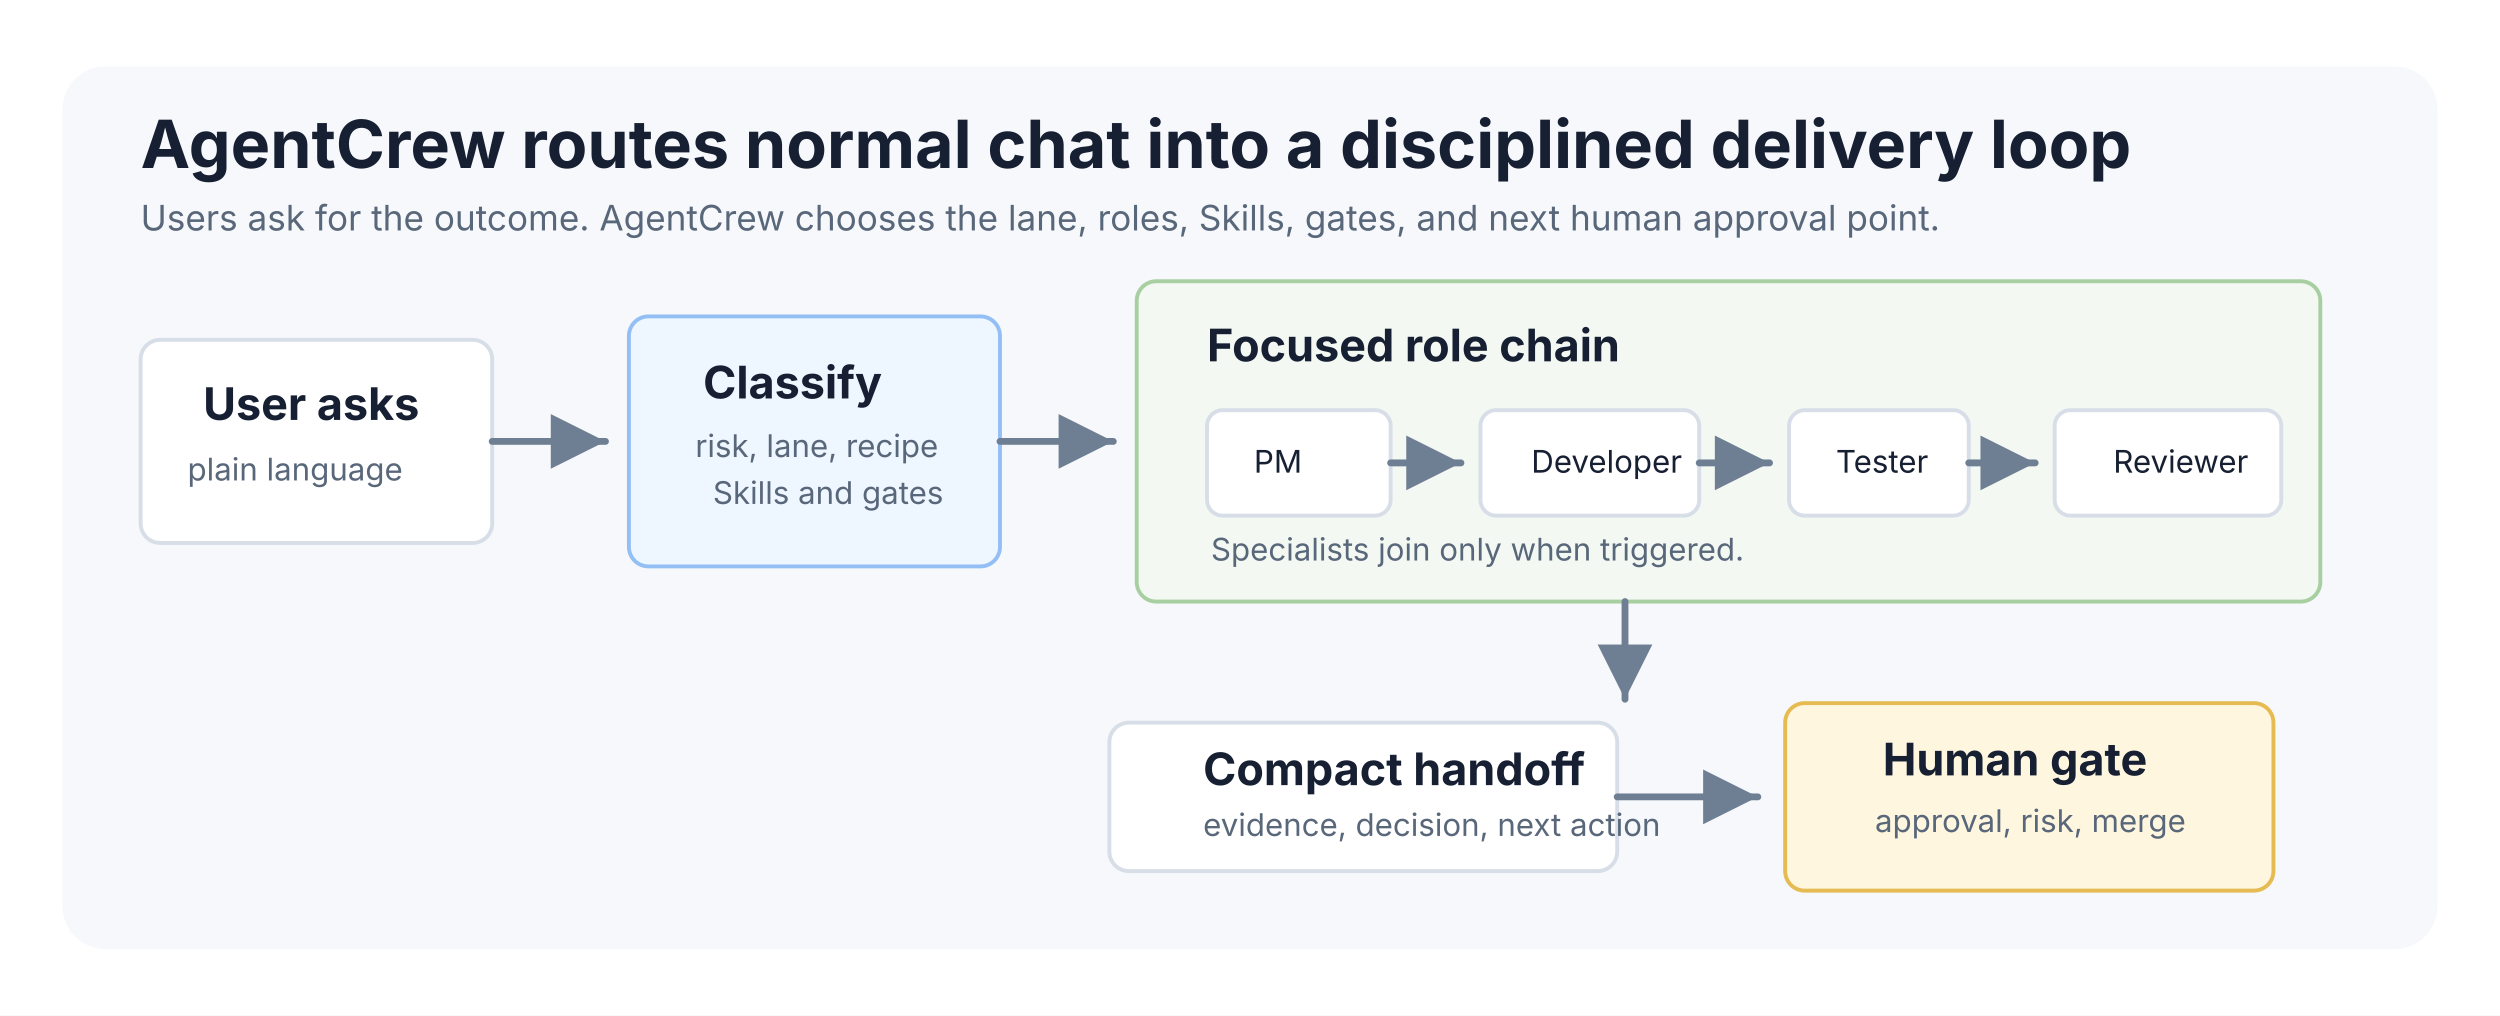
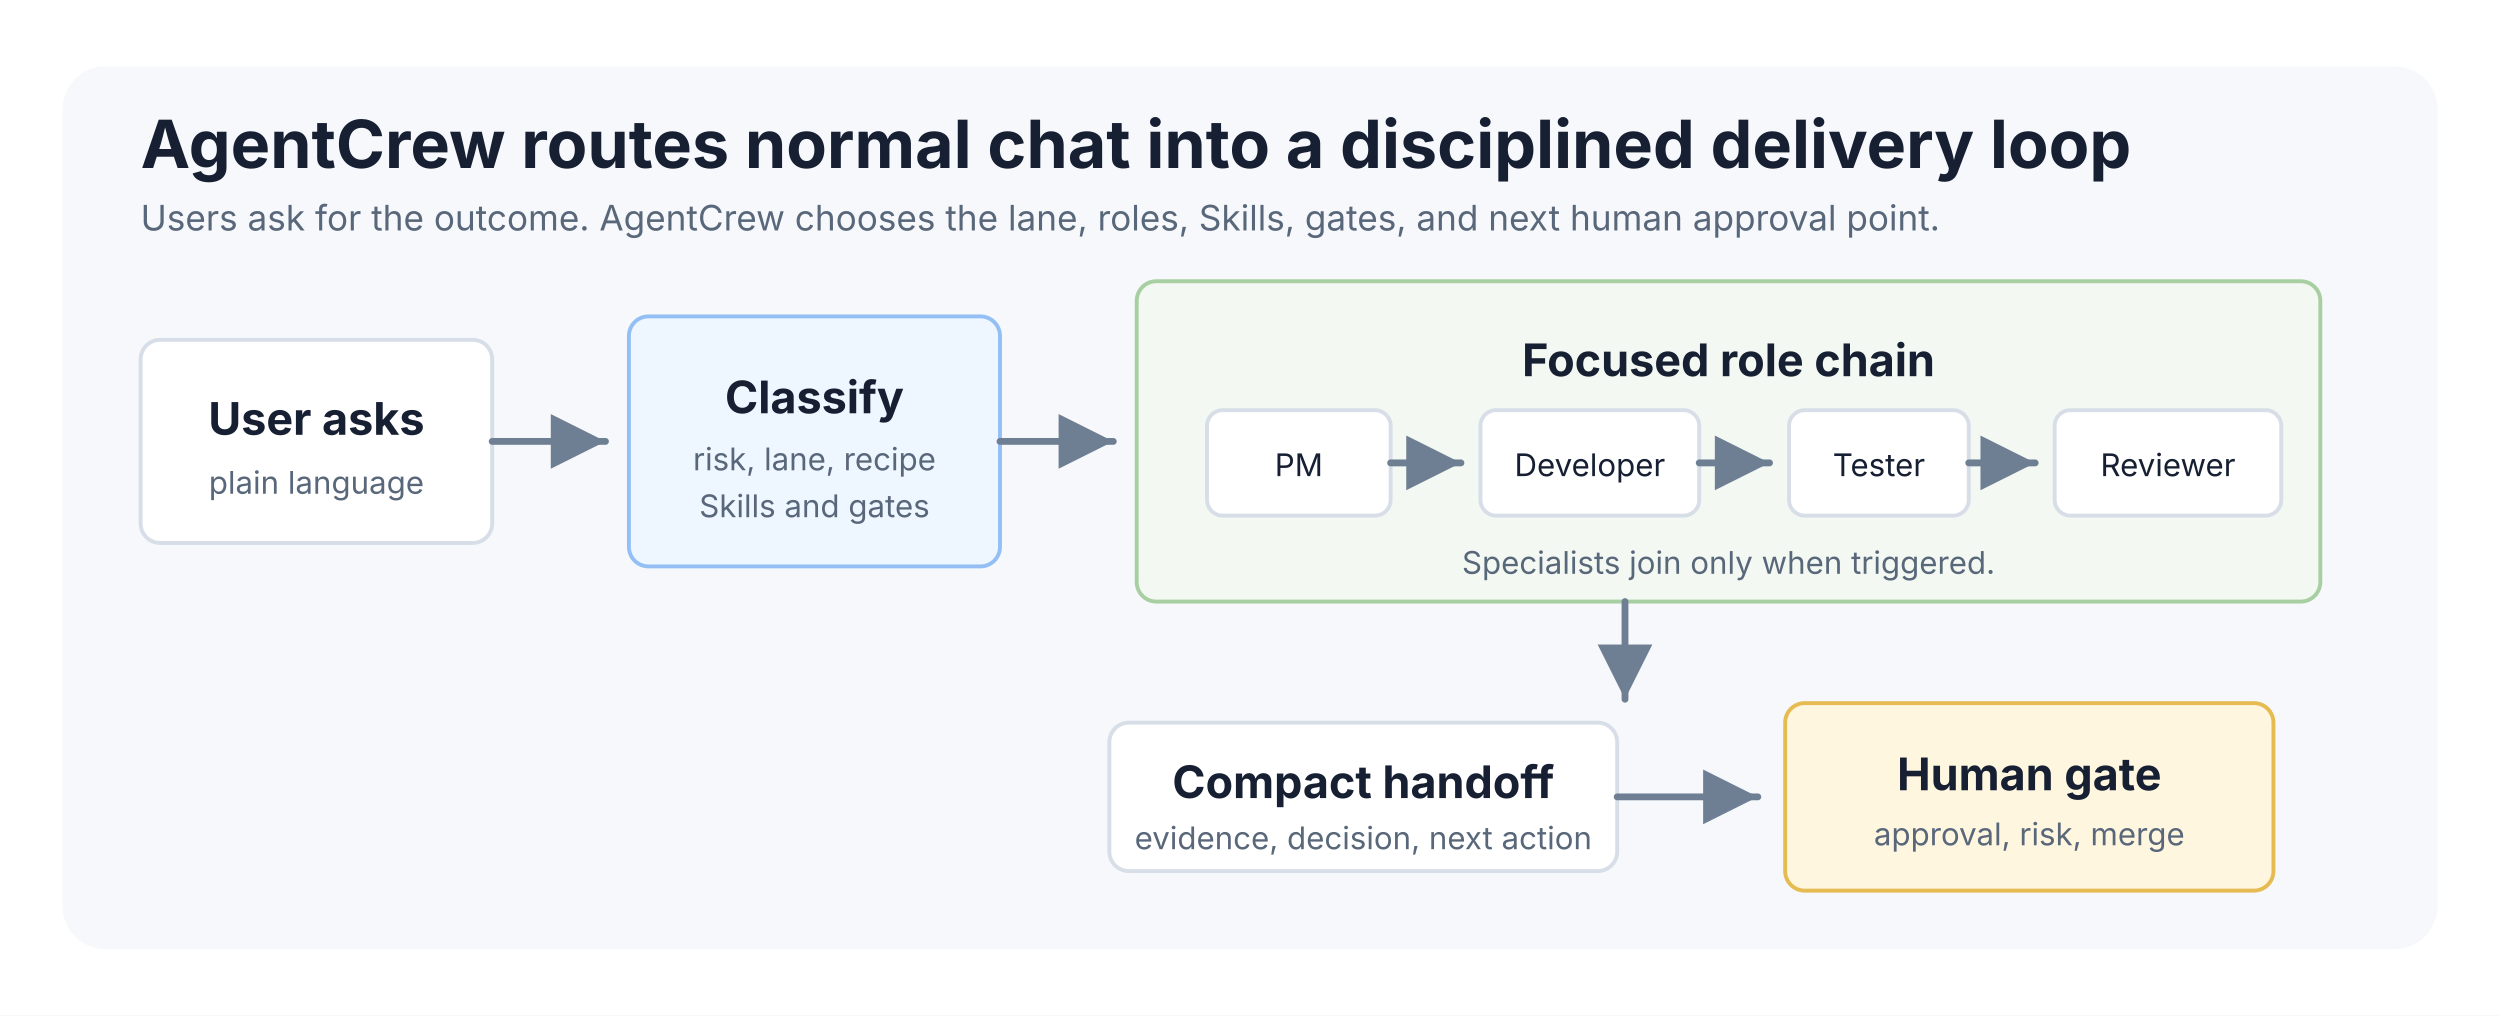
<svg xmlns="http://www.w3.org/2000/svg" width="1280" height="520" viewBox="0 0 1280 520" role="img" aria-labelledby="title desc">
  <defs>
    <style>
      .bg { fill: #ffffff; }
      .band { fill: #f6f8fb; }
      .card { fill: #ffffff; stroke: #d7dee8; stroke-width: 2; }
      .route { fill: #eef6ff; stroke: #94bff4; stroke-width: 2; }
      .role { fill: #f3f8f2; stroke: #a8cfa1; stroke-width: 2; }
      .gate { fill: #fff6df; stroke: #e5bb52; stroke-width: 2; }
      .ink { fill: #172033; font-family: Inter, ui-sans-serif, system-ui, -apple-system, BlinkMacSystemFont, "Segoe UI", sans-serif; }
      .muted { fill: #59677a; font-family: Inter, ui-sans-serif, system-ui, -apple-system, BlinkMacSystemFont, "Segoe UI", sans-serif; }
      .title { font-size: 34px; font-weight: 750; }
      .label { font-size: 23px; font-weight: 720; }
      .body { font-size: 18px; }
      .small { font-size: 16px; }
+       .center { text-anchor: middle; dominant-baseline: middle; }
      .arrow { stroke: #6f7f93; stroke-width: 3.5; fill: none; stroke-linecap: round; stroke-linejoin: round; }
    </style>
    <marker id="arrowhead" markerWidth="12" markerHeight="12" refX="10" refY="6" orient="auto">
      <path d="M2,2 L10,6 L2,10 Z" fill="#6f7f93" />
    </marker>
  </defs>
  <rect class="bg" width="1280" height="520" />
  <rect class="band" x="32" y="34" width="1216" height="452" rx="22" />
  <text class="ink title" x="72" y="86">AgentCrew routes normal chat into a disciplined delivery loop</text>
  <text class="muted body" x="72" y="118">Users ask for the outcome. AgentCrew chooses the lane, roles, Skills, gates, and next human approval point.</text>
  <rect class="card" x="72" y="174" width="180" height="104" rx="10" />
-   <text class="ink label" x="104" y="215">User asks</text>
-   <text class="muted small" x="96" y="246">plain language</text>
+   <text class="ink label center" x="162" y="214">User asks</text>
+   <text class="muted small center" x="162" y="247">plain language</text>
  <path class="arrow" d="M252 226 H310" marker-end="url(#arrowhead)" />
  <rect class="route" x="322" y="162" width="190" height="128" rx="10" />
-   <text class="ink label" x="360" y="204">Classify</text>
-   <text class="muted small" x="356" y="234">risk, lane, recipe</text>
-   <text class="muted small" x="365" y="258">Skills and gates</text>
+   <text class="ink label center" x="417" y="203">Classify</text>
+   <text class="muted small center" x="417" y="235">risk, lane, recipe</text>
+   <text class="muted small center" x="417" y="259">Skills and gates</text>
  <path class="arrow" d="M512 226 H570" marker-end="url(#arrowhead)" />
  <rect class="role" x="582" y="144" width="606" height="164" rx="10" />
-   <text class="ink label" x="618" y="185">Focused role chain</text>
+   <text class="ink label center" x="885" y="184">Focused role chain</text>
  <rect class="card" x="618" y="210" width="94" height="54" rx="8" />
-   <text class="ink small" x="642" y="242">PM</text>
+   <text class="ink small center" x="665" y="238">PM</text>
  <path class="arrow" d="M712 237 H748" marker-end="url(#arrowhead)" />
  <rect class="card" x="758" y="210" width="112" height="54" rx="8" />
-   <text class="ink small" x="784" y="242">Developer</text>
+   <text class="ink small center" x="814" y="238">Developer</text>
  <path class="arrow" d="M870 237 H906" marker-end="url(#arrowhead)" />
  <rect class="card" x="916" y="210" width="92" height="54" rx="8" />
-   <text class="ink small" x="940" y="242">Tester</text>
+   <text class="ink small center" x="962" y="238">Tester</text>
  <path class="arrow" d="M1008 237 H1042" marker-end="url(#arrowhead)" />
  <rect class="card" x="1052" y="210" width="116" height="54" rx="8" />
-   <text class="ink small" x="1082" y="242">Reviewer</text>
-   <text class="muted small" x="620" y="287">Specialists join only when triggered.</text>
+   <text class="ink small center" x="1110" y="238">Reviewer</text>
+   <text class="muted small center" x="885" y="288">Specialists join only when triggered.</text>
  <path class="arrow" d="M832 308 V358" marker-end="url(#arrowhead)" />
  <rect class="card" x="568" y="370" width="260" height="76" rx="10" />
-   <text class="ink label" x="616" y="402">Compact handoff</text>
-   <text class="muted small" x="616" y="428">evidence, decision, next action</text>
+   <text class="ink label center" x="698" y="400">Compact handoff</text>
+   <text class="muted small center" x="698" y="429">evidence, decision, next action</text>
  <path class="arrow" d="M828 408 H900" marker-end="url(#arrowhead)" />
  <rect class="gate" x="914" y="360" width="250" height="96" rx="10" />
-   <text class="ink label" x="964" y="397">Human gate</text>
-   <text class="muted small" x="960" y="426">approval, risk, merge</text>
+   <text class="ink label center" x="1039" y="396">Human gate</text>
+   <text class="muted small center" x="1039" y="427">approval, risk, merge</text>
</svg>
